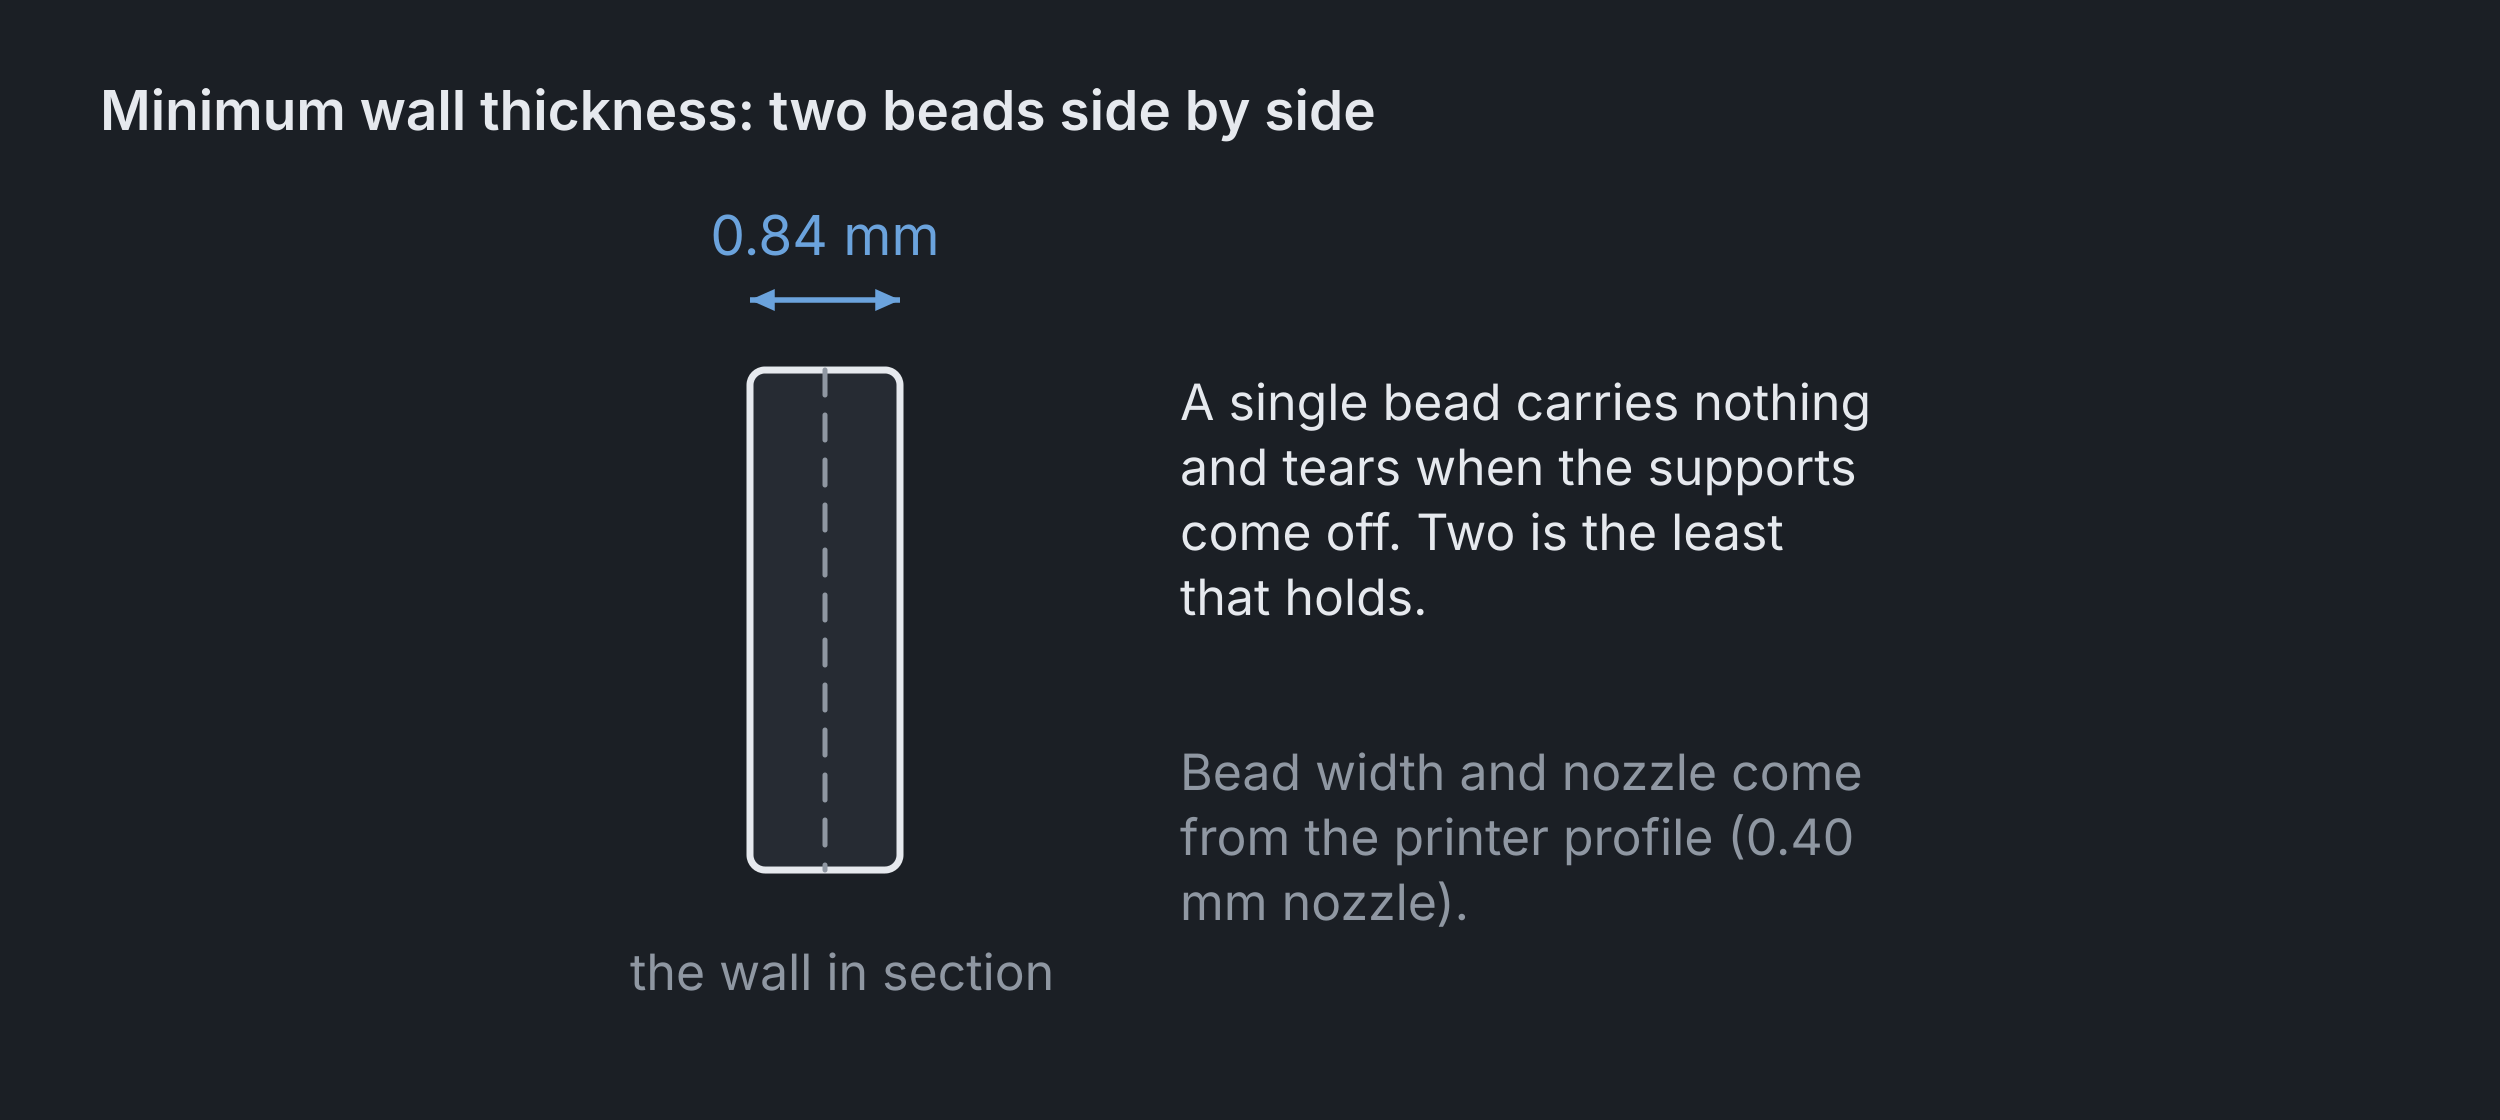
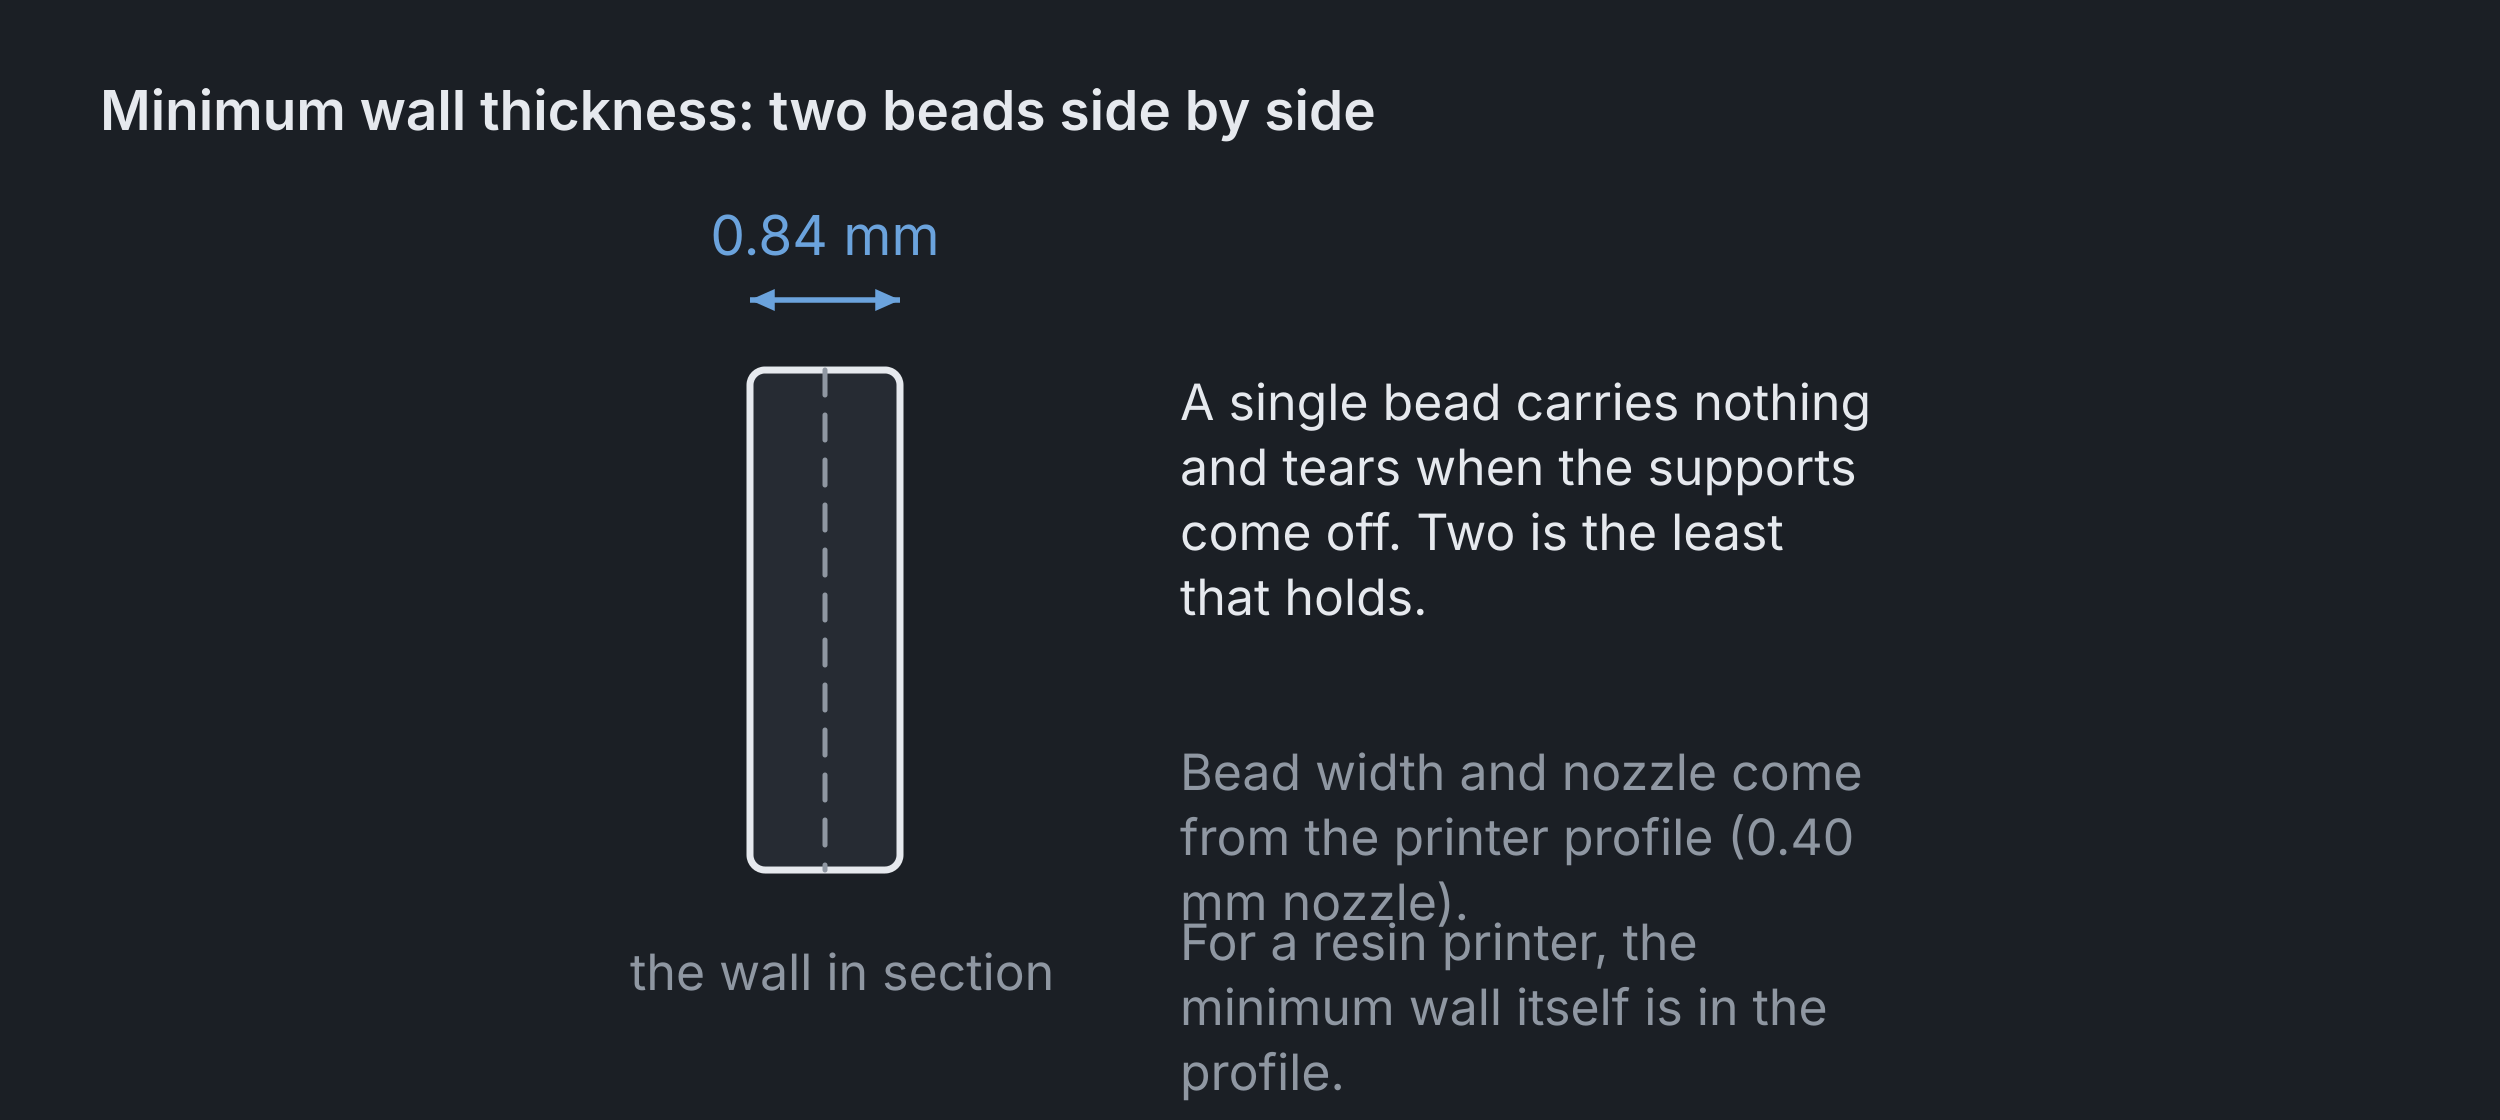
<svg xmlns="http://www.w3.org/2000/svg" viewBox="0 0 500 224" width="500" height="224">
  <defs>
    <marker id="arrow6ba3dd" viewBox="0 0 10 10" refX="9" refY="5" markerWidth="5" markerHeight="5" orient="auto-start-reverse">
      <path d="M 0 1 L 9 5 L 0 9 z" fill="#6ba3dd" />
    </marker>
  </defs>
  <rect x="0" y="0" width="500" height="224" fill="#1b1f25" />
  <text x="20" y="26" fill="#e6e9ee" font-size="11" font-family="system-ui, -apple-system, Segoe UI, sans-serif" text-anchor="start" font-weight="600">Minimum wall thickness: two beads side by side</text>
  <rect x="150" y="74" width="30" height="100" rx="3" fill="#262b33" stroke="#e6e9ee" stroke-width="1.4" />
  <line x1="165" y1="74" x2="165" y2="174" stroke="#8f97a2" stroke-width="1" stroke-dasharray="5 4" stroke-linecap="round" />
  <text x="126" y="198" fill="#8f97a2" font-size="10" font-family="system-ui, -apple-system, Segoe UI, sans-serif" text-anchor="start">the wall in section</text>
  <line x1="150" y1="60" x2="180" y2="60" stroke="#6ba3dd" stroke-width="1.1" marker-start="url(#arrow6ba3dd)" marker-end="url(#arrow6ba3dd)" />
  <text x="165" y="51" fill="#6ba3dd" font-size="11" font-family="system-ui, -apple-system, Segoe UI, sans-serif" text-anchor="middle">0.84 mm</text>
  <text x="236" y="84" fill="#e6e9ee" font-size="10" font-family="system-ui, -apple-system, Segoe UI, sans-serif" text-anchor="start">A single bead carries nothing</text>
  <text x="236" y="97" fill="#e6e9ee" font-size="10" font-family="system-ui, -apple-system, Segoe UI, sans-serif" text-anchor="start">and tears when the supports</text>
  <text x="236" y="110" fill="#e6e9ee" font-size="10" font-family="system-ui, -apple-system, Segoe UI, sans-serif" text-anchor="start">come off. Two is the least</text>
  <text x="236" y="123" fill="#e6e9ee" font-size="10" font-family="system-ui, -apple-system, Segoe UI, sans-serif" text-anchor="start">that holds.</text>
  <text x="236" y="158" fill="#8f97a2" font-size="10" font-family="system-ui, -apple-system, Segoe UI, sans-serif" text-anchor="start">Bead width and nozzle come</text>
  <text x="236" y="171" fill="#8f97a2" font-size="10" font-family="system-ui, -apple-system, Segoe UI, sans-serif" text-anchor="start">from the printer profile (0.40</text>
  <text x="236" y="184" fill="#8f97a2" font-size="10" font-family="system-ui, -apple-system, Segoe UI, sans-serif" text-anchor="start">mm nozzle).</text>
+   <text x="236" y="192" fill="#8f97a2" font-size="10" font-family="system-ui, -apple-system, Segoe UI, sans-serif" text-anchor="start">For a resin printer, the</text>
+   <text x="236" y="205" fill="#8f97a2" font-size="10" font-family="system-ui, -apple-system, Segoe UI, sans-serif" text-anchor="start">minimum wall itself is in the</text>
+   <text x="236" y="218" fill="#8f97a2" font-size="10" font-family="system-ui, -apple-system, Segoe UI, sans-serif" text-anchor="start">profile.</text>
</svg>
